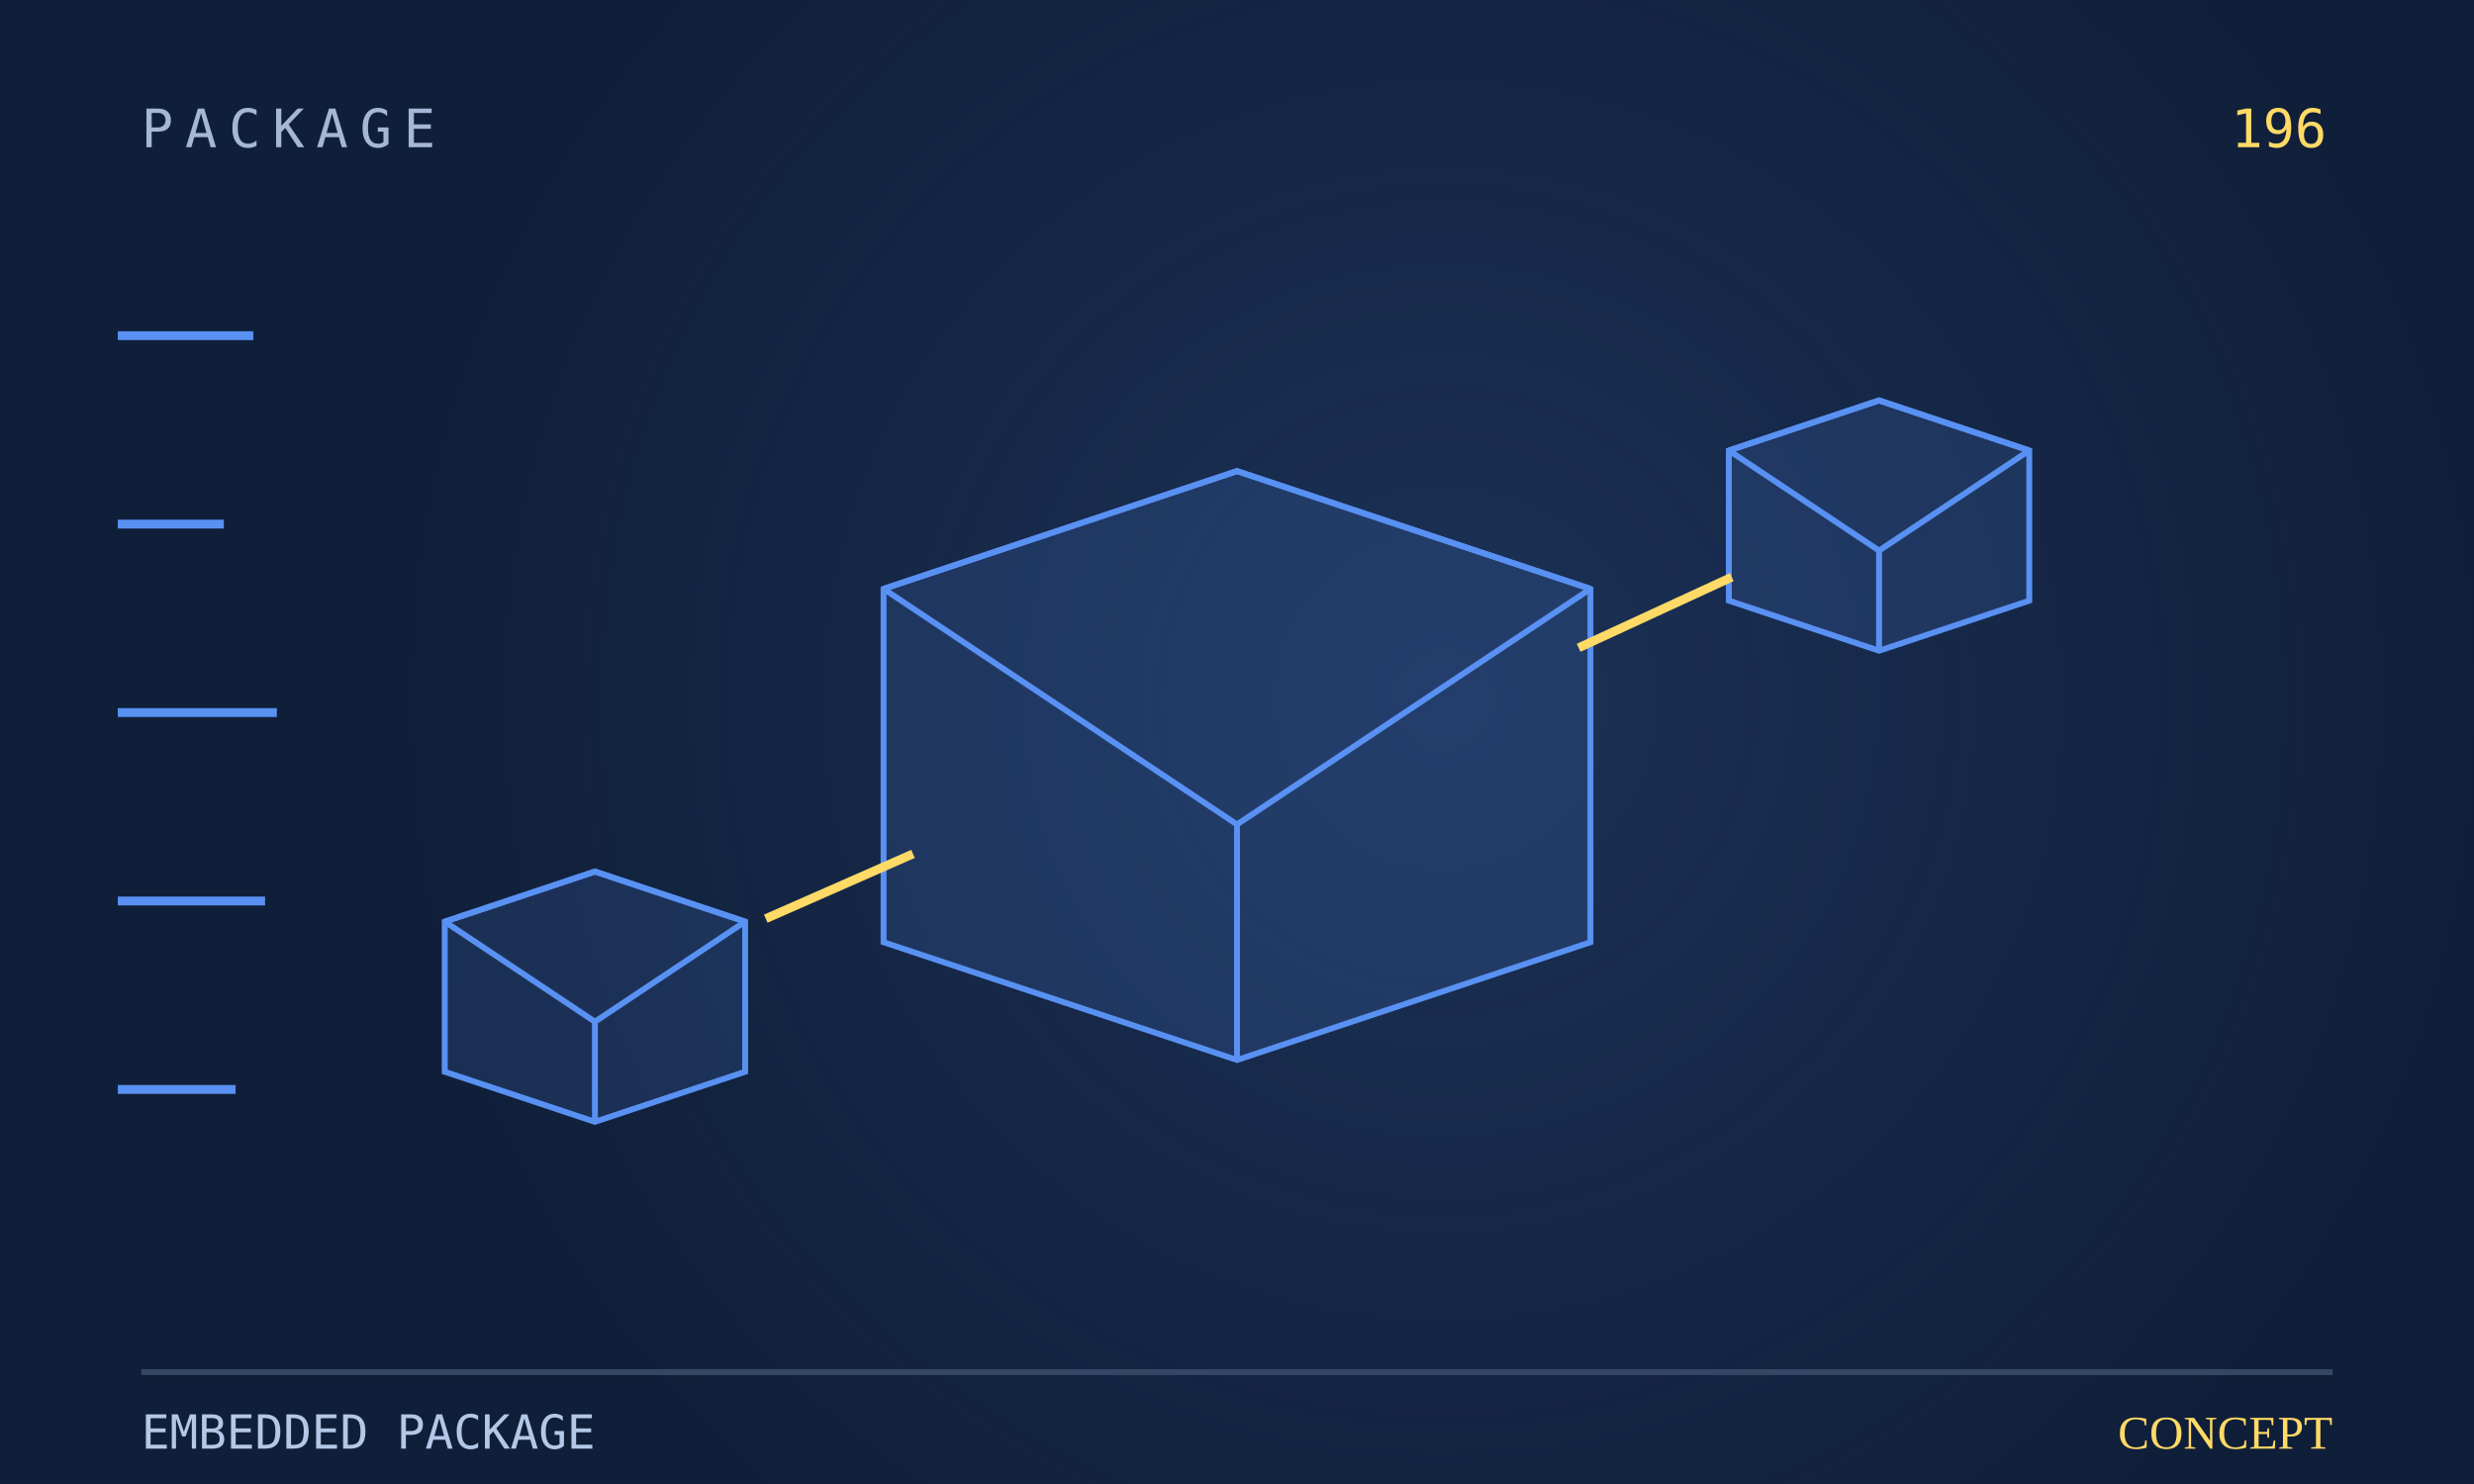
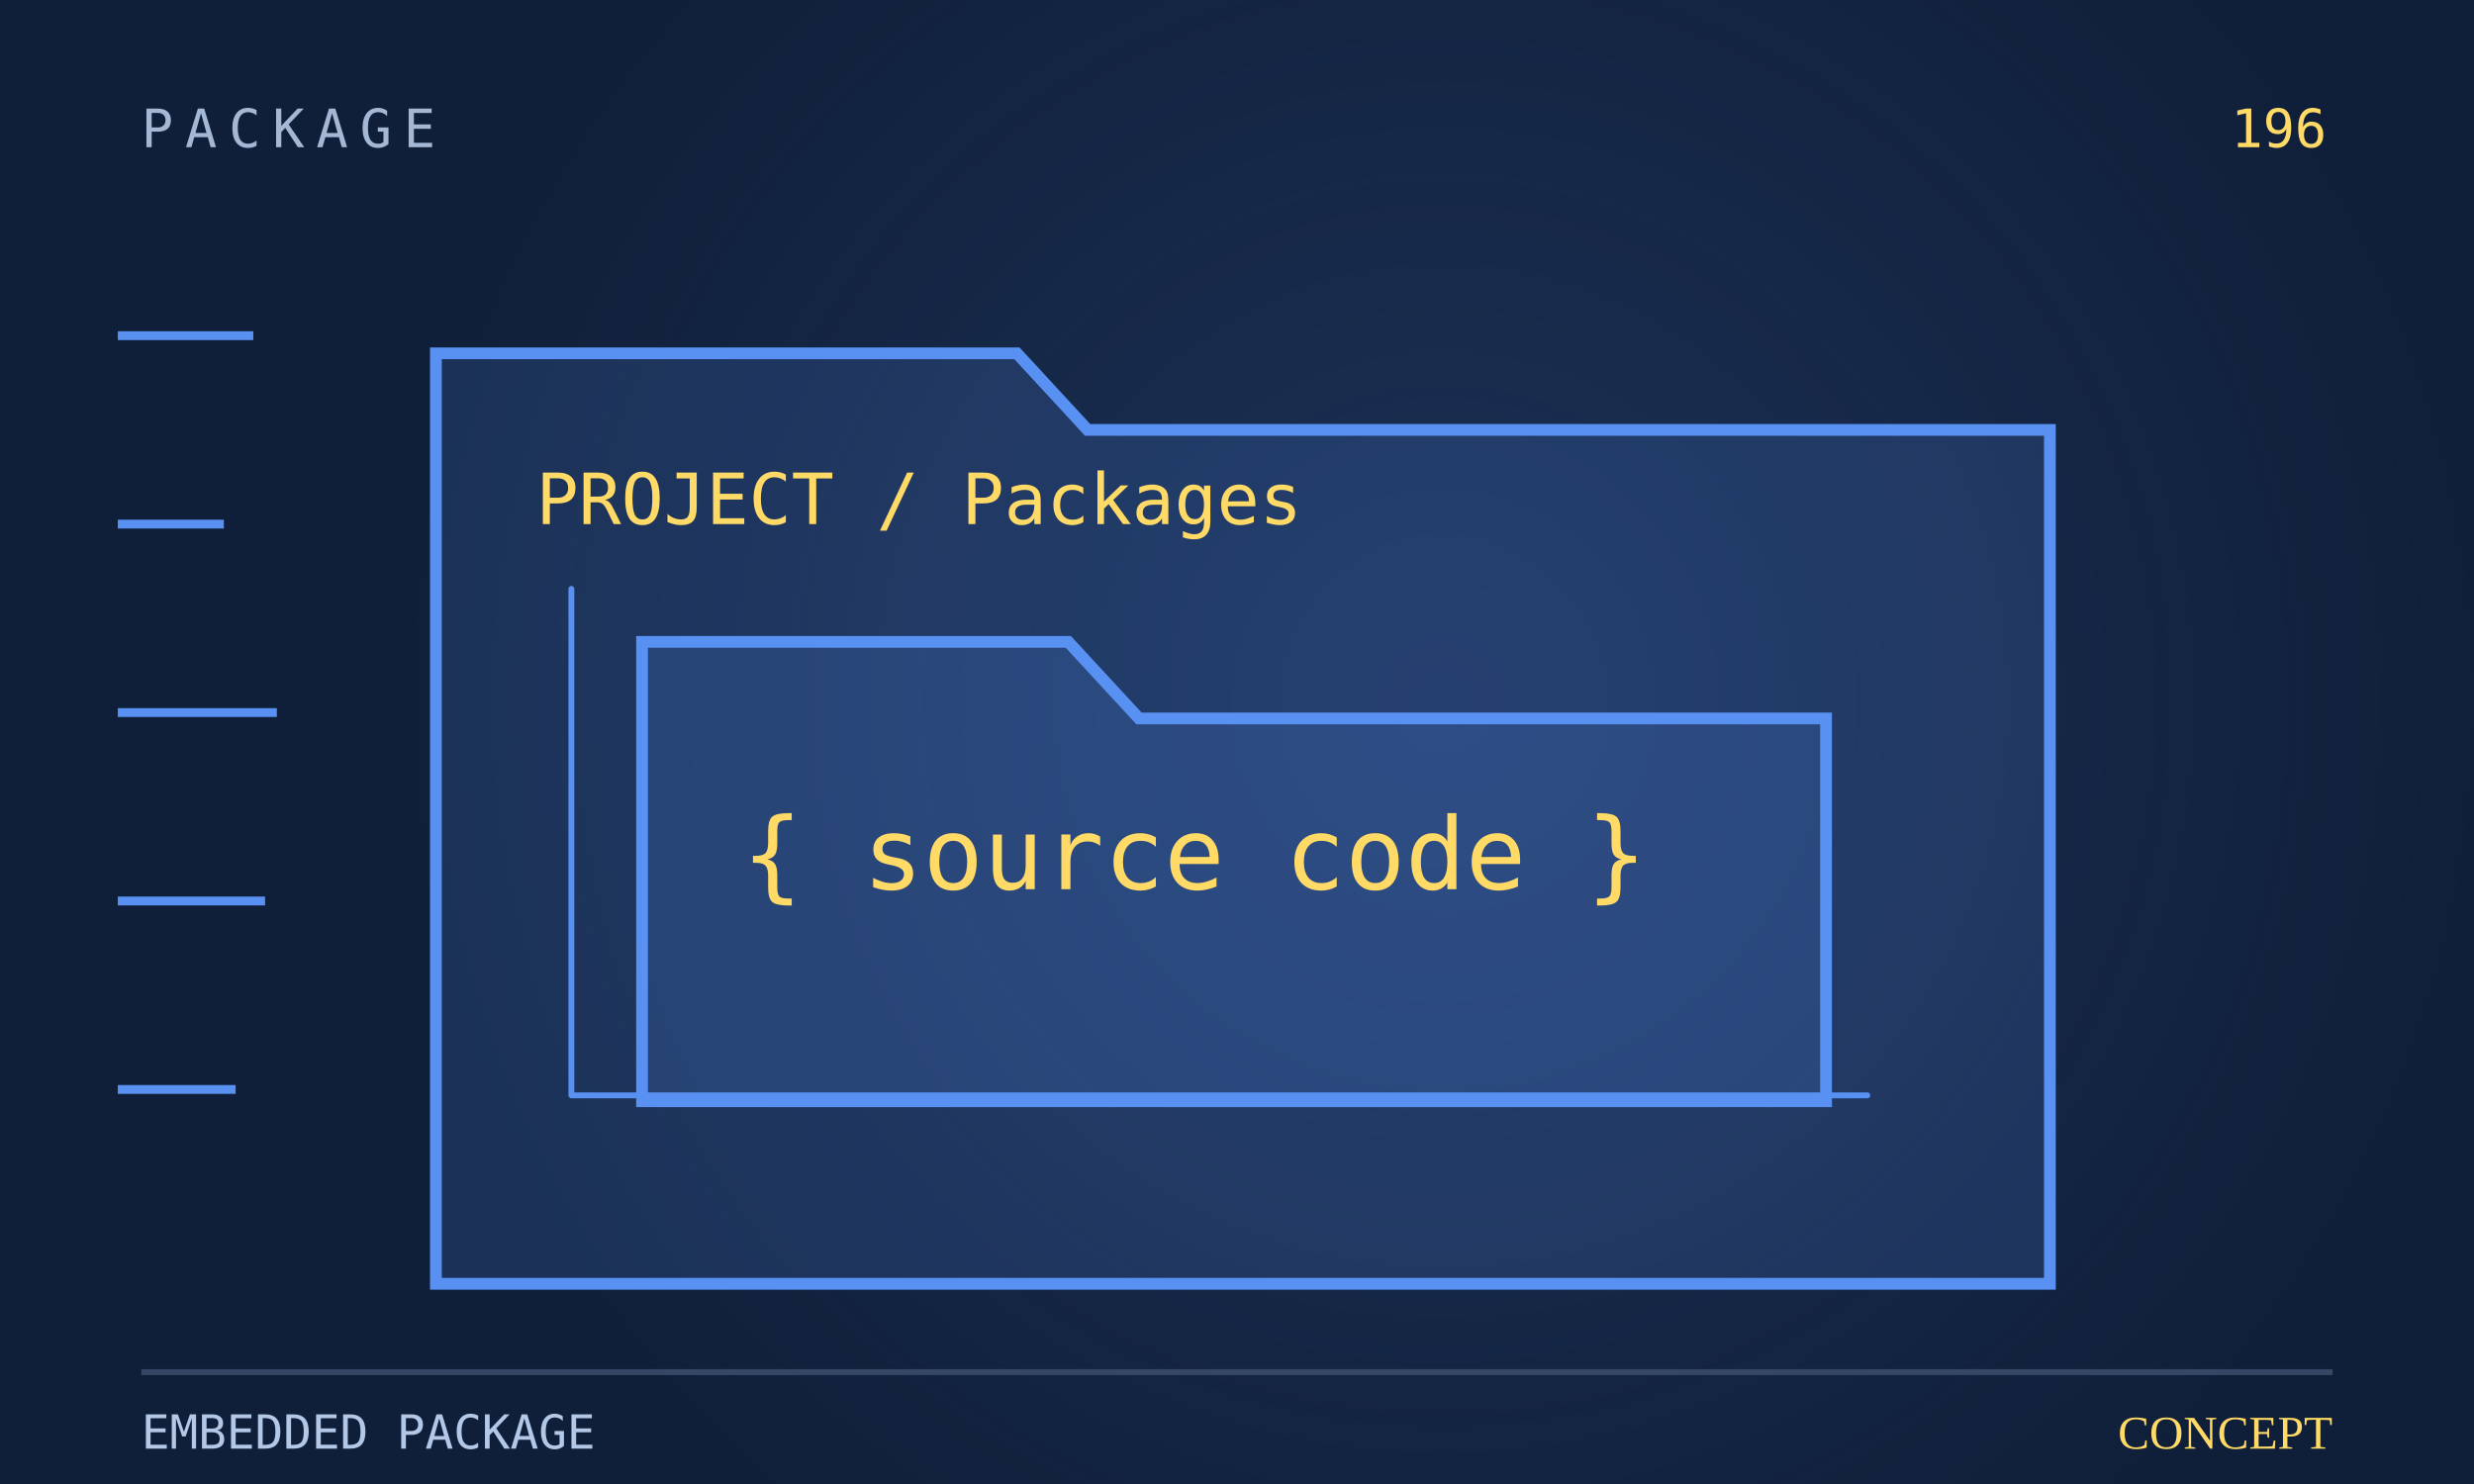
<svg xmlns="http://www.w3.org/2000/svg" class="article-cover" viewBox="0 0 420 252" role="img" aria-label="임베디드 패키지 용어 카드">
  <defs>
    <radialGradient id="cover-embedded-package-glow">
      <stop stop-color="hsl(218 86% 65%)" stop-opacity=".16" />
      <stop offset="1" stop-color="hsl(218 86% 65%)" stop-opacity="0" />
    </radialGradient>
    <radialGradient id="cover-embedded-package-orb" cx="30%" cy="24%">
      <stop stop-color="#eafaff" />
      <stop offset=".42" stop-color="hsl(218 86% 65%)" />
      <stop offset="1" stop-color="#142c5b" />
    </radialGradient>
  </defs>
  <rect width="420" height="252" fill="#101f39" />
  <circle cx="245" cy="119" r="175" fill="url(#cover-embedded-package-glow)" />
  <path d="M20 57L43 57" stroke="hsl(218 86% 65%)" stroke-width="1.5" fill="none" />
  <path d="M20 89L38 89" stroke="hsl(218 86% 65%)" stroke-width="1.5" fill="none" />
  <path d="M20 121L47 121" stroke="hsl(218 86% 65%)" stroke-width="1.5" fill="none" />
  <path d="M20 153L45 153" stroke="hsl(218 86% 65%)" stroke-width="1.5" fill="none" />
  <path d="M20 185L40 185" stroke="hsl(218 86% 65%)" stroke-width="1.5" fill="none" />
  <text x="24" y="25" fill="#a4b7d5" font-family="monospace" font-size="9" letter-spacing="2">PACKAGE</text>
  <text x="395" y="25" fill="#ffda66" text-anchor="end" font-family="monospace" font-size="9">196</text>
-   <g transform="translate(210 120)">
-     <path d="M0 -40L60 -20V40L0 60L-60 40V-20Z" fill="hsl(218 86% 65%)" fill-opacity=".14" stroke="hsl(218 86% 65%)" />
-     <path d="M0 20V60M0 20L60 -20M0 20L-60 -20M-60 -20L0 -40L60 -20" stroke="hsl(218 86% 65%)" fill="none" />
-   </g>
-   <g transform="translate(101 165)">
-     <path d="M0 -17L25.5 -8.5V17L0 25.5L-25.5 17V-8.5Z" fill="hsl(218 86% 65%)" fill-opacity=".14" stroke="hsl(218 86% 65%)" />
-     <path d="M0 8.5V25.5M0 8.5L25.5 -8.5M0 8.5L-25.5 -8.5M-25.5 -8.5L0 -17L25.5 -8.5" stroke="hsl(218 86% 65%)" fill="none" />
-   </g>
-   <g transform="translate(319 85)">
-     <path d="M0 -17L25.5 -8.5V17L0 25.5L-25.5 17V-8.5Z" fill="hsl(218 86% 65%)" fill-opacity=".14" stroke="hsl(218 86% 65%)" />
-     <path d="M0 8.5V25.5M0 8.5L25.5 -8.5M0 8.5L-25.5 -8.5M-25.5 -8.5L0 -17L25.5 -8.5" stroke="hsl(218 86% 65%)" fill="none" />
-   </g>
-   <path d="M130 156L155 145" stroke="#ffda66" stroke-width="1.5" fill="none" />
-   <path d="M268 110L294 98" stroke="#ffda66" stroke-width="1.5" fill="none" />
+   <path d="M74 73V60h98.64l12 13H348v145H74Z" fill="hsl(218 86% 65%)" fill-opacity=".16" stroke="hsl(218 86% 65%)" stroke-width="2" />
+   <text x="91" y="89" fill="#ffda66" font-family="monospace" font-size="12">PROJECT / Packages</text>
+   <path d="M109 122V109h72.36l12 13H310v65H109Z" fill="hsl(218 86% 65%)" fill-opacity=".16" stroke="hsl(218 86% 65%)" stroke-width="2" />
+   <text x="126" y="151" fill="#ffda66" font-family="monospace" font-size="17">{ source code }</text>
+   <path d="M97 100v86h220" fill="none" stroke="hsl(218 86% 65%)" stroke-width="1" stroke-linecap="round" stroke-linejoin="round" />
  <path d="M24 233H396" stroke="#344866" />
  <text x="24" y="246" fill="#b3c7e6" font-family="monospace" font-size="8">EMBEDDED PACKAGE</text>
  <text x="396" y="246" text-anchor="end" fill="#ffda66" font-size="8">CONCEPT</text>
</svg>
